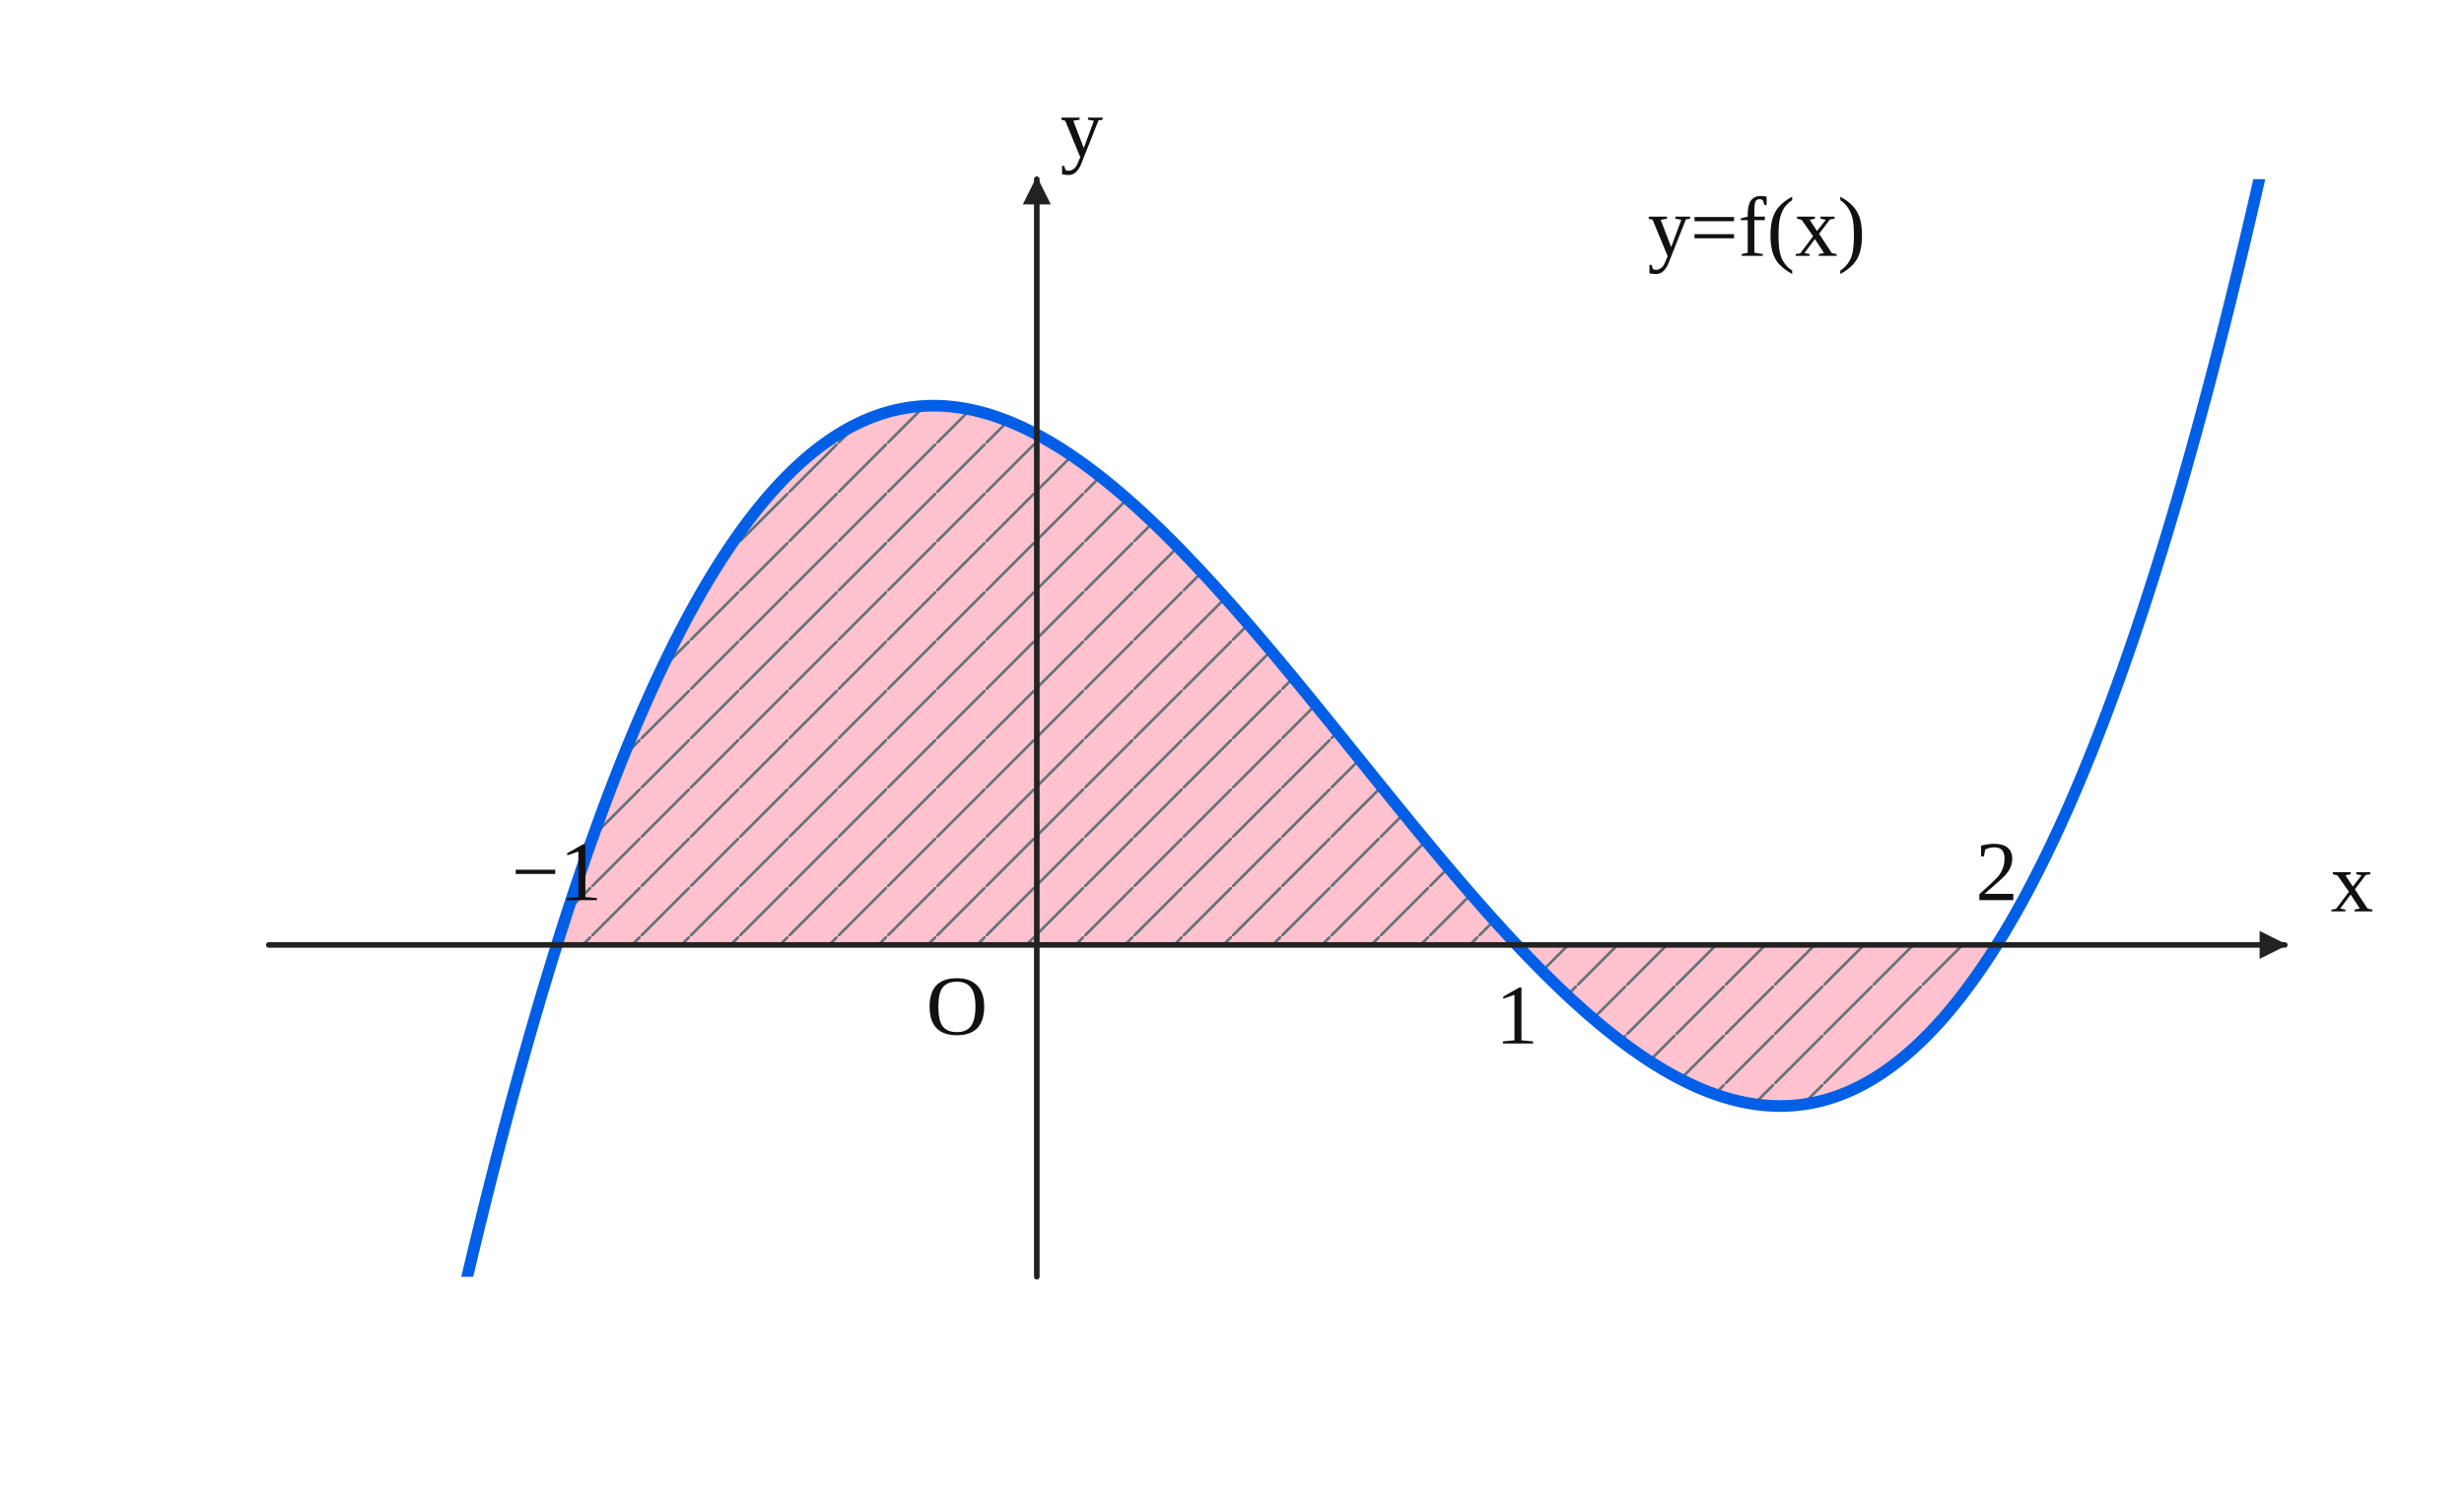
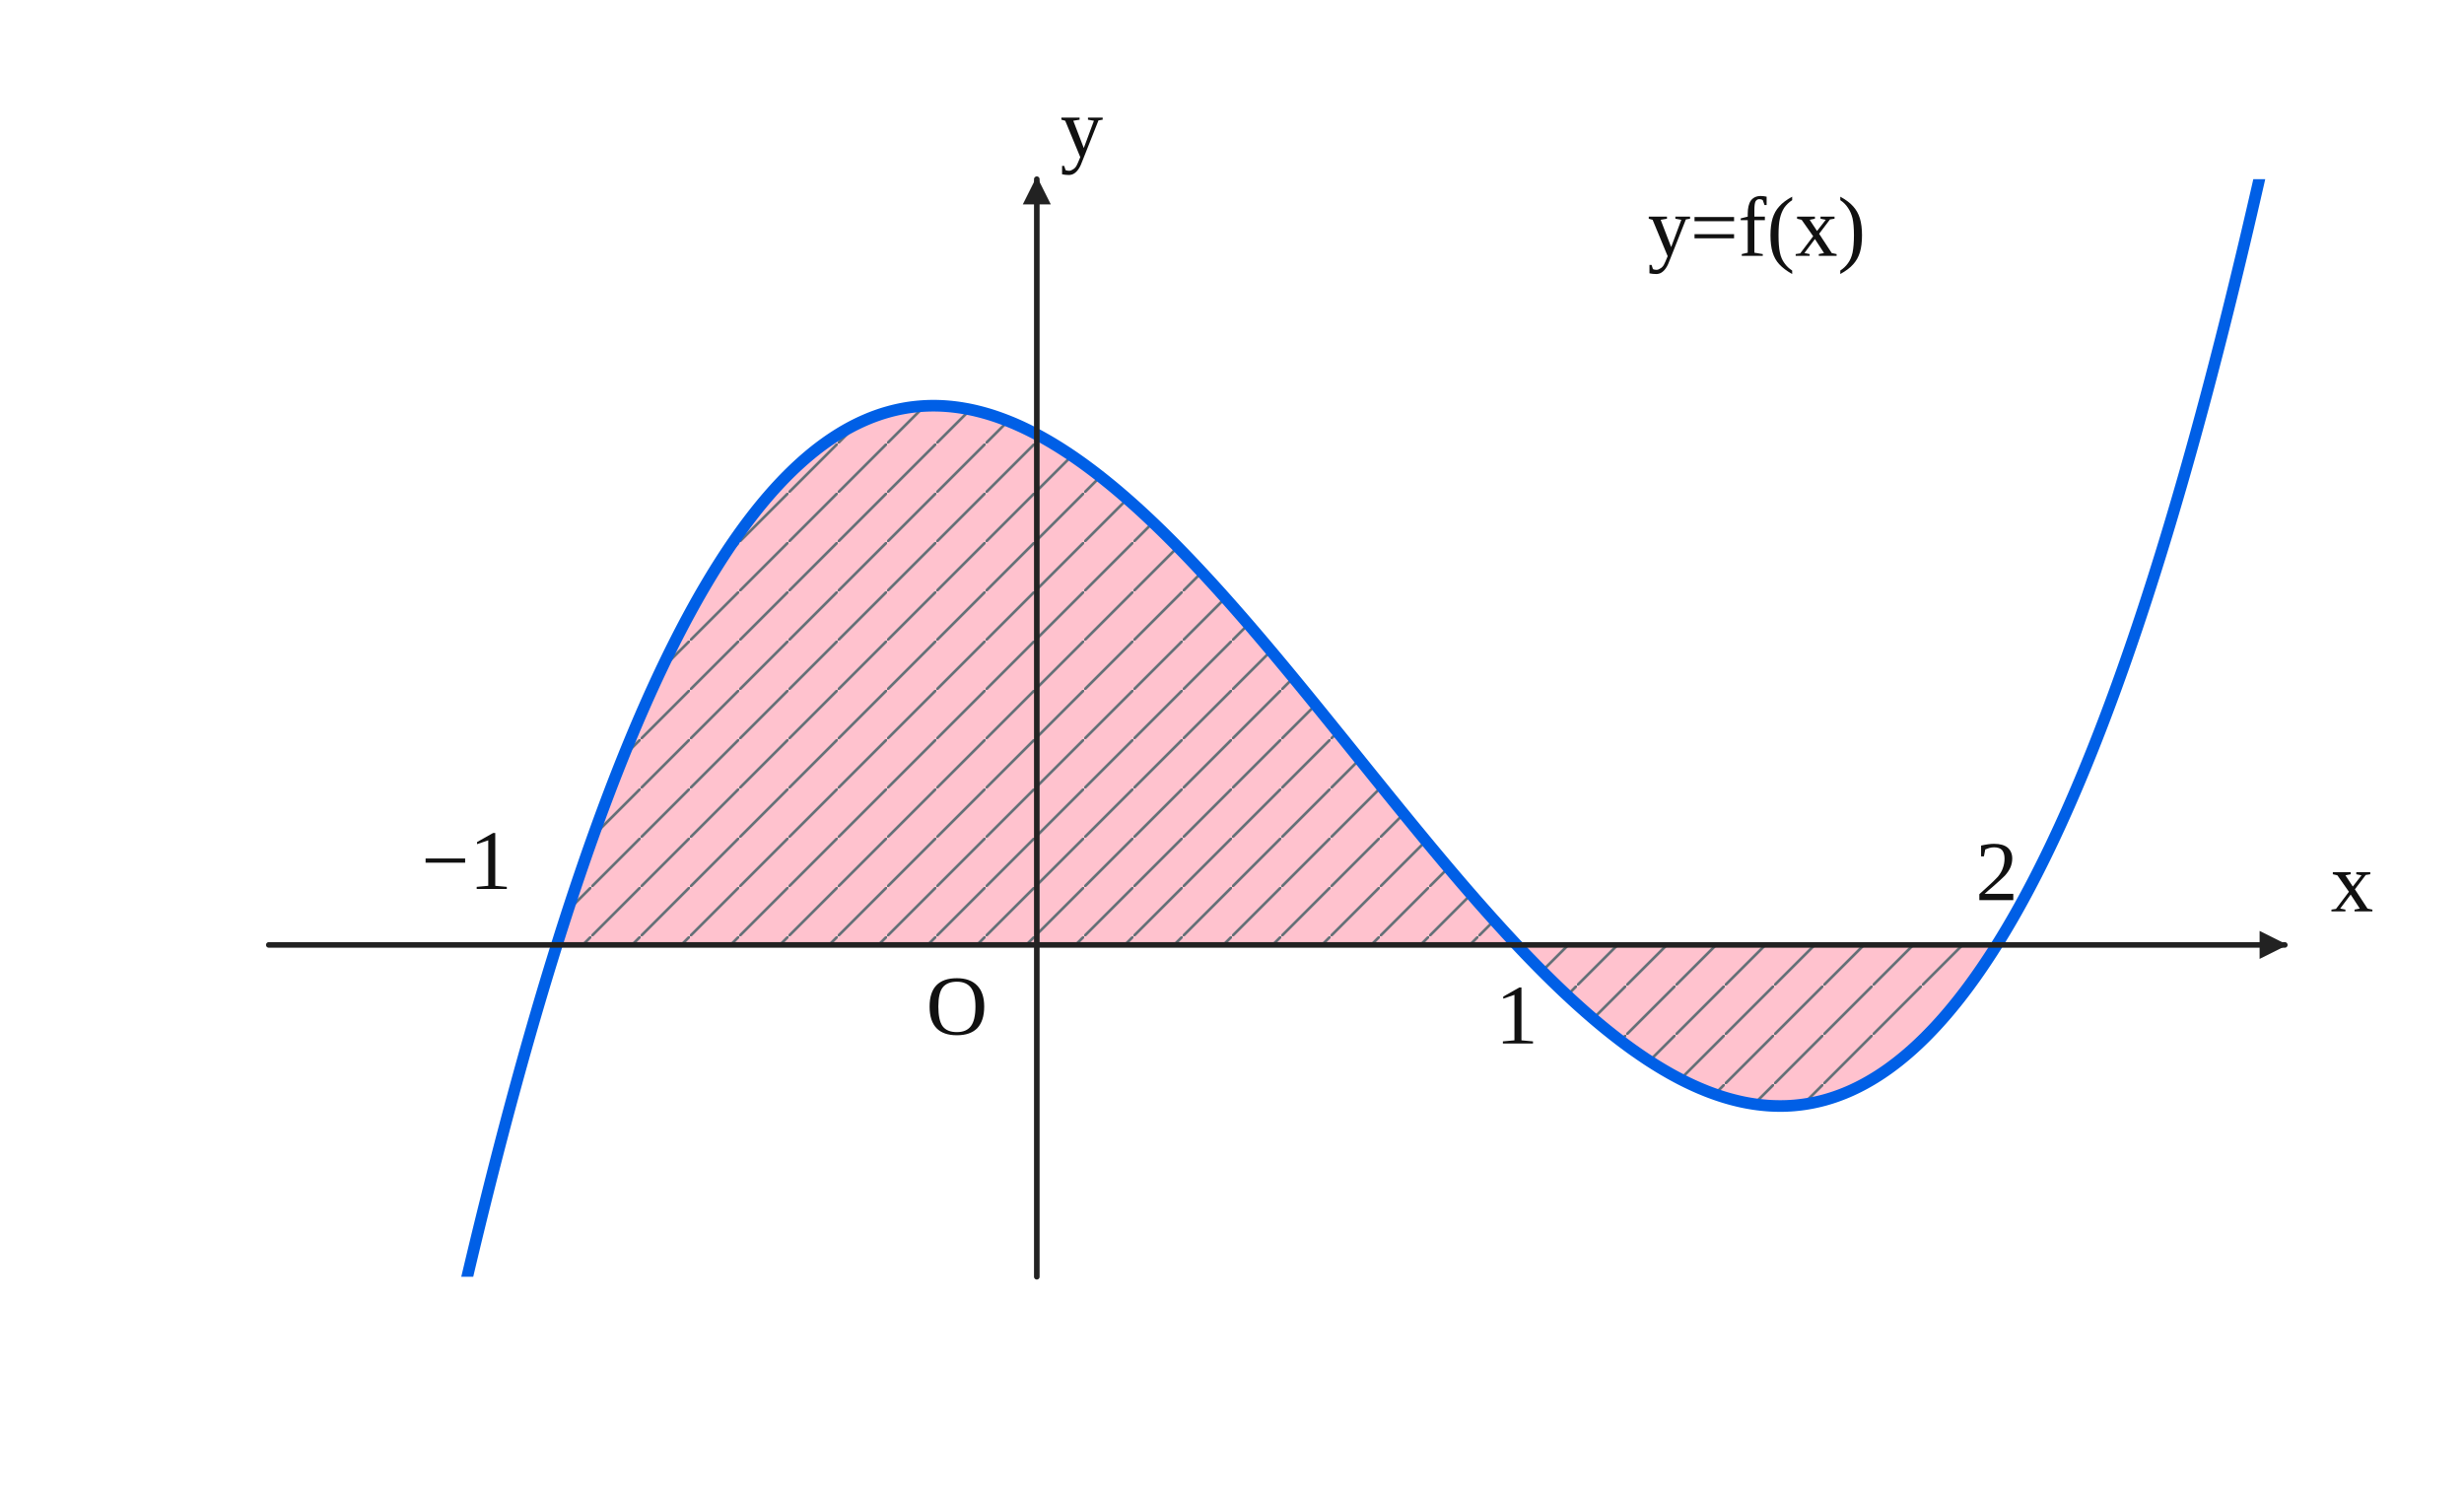
<svg xmlns="http://www.w3.org/2000/svg" width="110mm" height="67mm" viewBox="0 0 110 67">
  <defs>
    <clipPath id="clip">
      <rect x="12.0" y="8.0" width="90.0" height="49.0" />
    </clipPath>
    <marker id="arr" markerWidth="5" markerHeight="5" refX="4.5" refY="2.5" orient="auto">
      <path d="M0 0 L5 2.5 L0 5 Z" fill="#222" />
    </marker>
    <pattern id="hatch" width="2.2" height="2.2" patternUnits="userSpaceOnUse">
      <path d="M0 2.2 L2.2 0" stroke="#647077" stroke-width=".12" />
    </pattern>
  </defs>
  <g clip-path="url(#clip)">
    <path d="M24.857,42.186 L25.114,41.374 L25.371,40.578 L25.629,39.798 L25.886,39.034 L26.143,38.286 L26.400,37.554 L26.657,36.838 L26.914,36.137 L27.171,35.452 L27.429,34.782 L27.686,34.127 L27.943,33.488 L28.200,32.863 L28.457,32.254 L28.714,31.659 L28.971,31.078 L29.229,30.513 L29.486,29.961 L29.743,29.424 L30.000,28.901 L30.257,28.392 L30.514,27.897 L30.771,27.416 L31.029,26.949 L31.286,26.495 L31.543,26.054 L31.800,25.627 L32.057,25.213 L32.314,24.812 L32.571,24.425 L32.829,24.050 L33.086,23.687 L33.343,23.338 L33.600,23.001 L33.857,22.676 L34.114,22.364 L34.371,22.064 L34.629,21.775 L34.886,21.499 L35.143,21.235 L35.400,20.982 L35.657,20.741 L35.914,20.511 L36.171,20.292 L36.429,20.085 L36.686,19.889 L36.943,19.704 L37.200,19.530 L37.457,19.366 L37.714,19.213 L37.971,19.071 L38.229,18.939 L38.486,18.817 L38.743,18.705 L39.000,18.603 L39.257,18.512 L39.514,18.430 L39.771,18.358 L40.029,18.295 L40.286,18.242 L40.543,18.198 L40.800,18.163 L41.057,18.137 L41.314,18.121 L41.571,18.113 L41.829,18.114 L42.086,18.123 L42.343,18.141 L42.600,18.168 L42.857,18.202 L43.114,18.245 L43.371,18.296 L43.629,18.354 L43.886,18.421 L44.143,18.495 L44.400,18.577 L44.657,18.666 L44.914,18.762 L45.171,18.866 L45.429,18.977 L45.686,19.094 L45.943,19.219 L46.200,19.350 L46.457,19.488 L46.714,19.632 L46.971,19.783 L47.229,19.940 L47.486,20.103 L47.743,20.272 L48.000,20.447 L48.257,20.628 L48.514,20.814 L48.771,21.006 L49.029,21.203 L49.286,21.406 L49.543,21.614 L49.800,21.827 L50.057,22.045 L50.314,22.267 L50.571,22.495 L50.829,22.727 L51.086,22.963 L51.343,23.204 L51.600,23.449 L51.857,23.699 L52.114,23.952 L52.371,24.209 L52.629,24.470 L52.886,24.734 L53.143,25.002 L53.400,25.274 L53.657,25.548 L53.914,25.826 L54.171,26.107 L54.429,26.391 L54.686,26.678 L54.943,26.967 L55.200,27.260 L55.457,27.554 L55.714,27.851 L55.971,28.150 L56.229,28.451 L56.486,28.754 L56.743,29.059 L57.000,29.366 L57.257,29.675 L57.514,29.985 L57.771,30.296 L58.029,30.609 L58.286,30.923 L58.543,31.238 L58.800,31.553 L59.057,31.870 L59.314,32.187 L59.571,32.505 L59.829,32.824 L60.086,33.142 L60.343,33.461 L60.600,33.780 L60.857,34.100 L61.114,34.418 L61.371,34.737 L61.629,35.055 L61.886,35.373 L62.143,35.690 L62.400,36.007 L62.657,36.323 L62.914,36.637 L63.171,36.951 L63.429,37.263 L63.686,37.574 L63.943,37.884 L64.200,38.192 L64.457,38.499 L64.714,38.803 L64.971,39.106 L65.229,39.407 L65.486,39.705 L65.743,40.002 L66.000,40.296 L66.257,40.587 L66.514,40.876 L66.771,41.162 L67.029,41.445 L67.286,41.726 L67.543,42.003 L67.800,42.277 L68.057,42.548 L68.314,42.815 L68.571,43.079 L68.829,43.339 L69.086,43.595 L69.343,43.847 L69.600,44.096 L69.857,44.340 L70.114,44.580 L70.371,44.815 L70.629,45.046 L70.886,45.273 L71.143,45.494 L71.400,45.711 L71.657,45.923 L71.914,46.129 L72.171,46.331 L72.429,46.527 L72.686,46.718 L72.943,46.903 L73.200,47.082 L73.457,47.256 L73.714,47.424 L73.971,47.586 L74.229,47.741 L74.486,47.890 L74.743,48.033 L75.000,48.170 L75.257,48.299 L75.514,48.422 L75.771,48.539 L76.029,48.648 L76.286,48.750 L76.543,48.845 L76.800,48.932 L77.057,49.012 L77.314,49.085 L77.571,49.149 L77.829,49.206 L78.086,49.255 L78.343,49.296 L78.600,49.329 L78.857,49.354 L79.114,49.370 L79.371,49.377 L79.629,49.376 L79.886,49.367 L80.143,49.348 L80.400,49.320 L80.657,49.283 L80.914,49.237 L81.171,49.182 L81.429,49.117 L81.686,49.043 L81.943,48.959 L82.200,48.865 L82.457,48.761 L82.714,48.647 L82.971,48.523 L83.229,48.389 L83.486,48.244 L83.743,48.089 L84.000,47.923 L84.257,47.746 L84.514,47.558 L84.771,47.360 L85.029,47.150 L85.286,46.929 L85.543,46.697 L85.800,46.453 L86.057,46.198 L86.314,45.931 L86.571,45.652 L86.829,45.361 L87.086,45.058 L87.343,44.743 L87.600,44.415 L87.857,44.076 L88.114,43.723 L88.371,43.358 L88.629,42.980 L88.886,42.590 L89.143,42.186 L89.143,42.186 L88.886,42.186 L88.629,42.186 L88.371,42.186 L88.114,42.186 L87.857,42.186 L87.600,42.186 L87.343,42.186 L87.086,42.186 L86.829,42.186 L86.571,42.186 L86.314,42.186 L86.057,42.186 L85.800,42.186 L85.543,42.186 L85.286,42.186 L85.029,42.186 L84.771,42.186 L84.514,42.186 L84.257,42.186 L84.000,42.186 L83.743,42.186 L83.486,42.186 L83.229,42.186 L82.971,42.186 L82.714,42.186 L82.457,42.186 L82.200,42.186 L81.943,42.186 L81.686,42.186 L81.429,42.186 L81.171,42.186 L80.914,42.186 L80.657,42.186 L80.400,42.186 L80.143,42.186 L79.886,42.186 L79.629,42.186 L79.371,42.186 L79.114,42.186 L78.857,42.186 L78.600,42.186 L78.343,42.186 L78.086,42.186 L77.829,42.186 L77.571,42.186 L77.314,42.186 L77.057,42.186 L76.800,42.186 L76.543,42.186 L76.286,42.186 L76.029,42.186 L75.771,42.186 L75.514,42.186 L75.257,42.186 L75.000,42.186 L74.743,42.186 L74.486,42.186 L74.229,42.186 L73.971,42.186 L73.714,42.186 L73.457,42.186 L73.200,42.186 L72.943,42.186 L72.686,42.186 L72.429,42.186 L72.171,42.186 L71.914,42.186 L71.657,42.186 L71.400,42.186 L71.143,42.186 L70.886,42.186 L70.629,42.186 L70.371,42.186 L70.114,42.186 L69.857,42.186 L69.600,42.186 L69.343,42.186 L69.086,42.186 L68.829,42.186 L68.571,42.186 L68.314,42.186 L68.057,42.186 L67.800,42.186 L67.543,42.186 L67.286,42.186 L67.029,42.186 L66.771,42.186 L66.514,42.186 L66.257,42.186 L66.000,42.186 L65.743,42.186 L65.486,42.186 L65.229,42.186 L64.971,42.186 L64.714,42.186 L64.457,42.186 L64.200,42.186 L63.943,42.186 L63.686,42.186 L63.429,42.186 L63.171,42.186 L62.914,42.186 L62.657,42.186 L62.400,42.186 L62.143,42.186 L61.886,42.186 L61.629,42.186 L61.371,42.186 L61.114,42.186 L60.857,42.186 L60.600,42.186 L60.343,42.186 L60.086,42.186 L59.829,42.186 L59.571,42.186 L59.314,42.186 L59.057,42.186 L58.800,42.186 L58.543,42.186 L58.286,42.186 L58.029,42.186 L57.771,42.186 L57.514,42.186 L57.257,42.186 L57.000,42.186 L56.743,42.186 L56.486,42.186 L56.229,42.186 L55.971,42.186 L55.714,42.186 L55.457,42.186 L55.200,42.186 L54.943,42.186 L54.686,42.186 L54.429,42.186 L54.171,42.186 L53.914,42.186 L53.657,42.186 L53.400,42.186 L53.143,42.186 L52.886,42.186 L52.629,42.186 L52.371,42.186 L52.114,42.186 L51.857,42.186 L51.600,42.186 L51.343,42.186 L51.086,42.186 L50.829,42.186 L50.571,42.186 L50.314,42.186 L50.057,42.186 L49.800,42.186 L49.543,42.186 L49.286,42.186 L49.029,42.186 L48.771,42.186 L48.514,42.186 L48.257,42.186 L48.000,42.186 L47.743,42.186 L47.486,42.186 L47.229,42.186 L46.971,42.186 L46.714,42.186 L46.457,42.186 L46.200,42.186 L45.943,42.186 L45.686,42.186 L45.429,42.186 L45.171,42.186 L44.914,42.186 L44.657,42.186 L44.400,42.186 L44.143,42.186 L43.886,42.186 L43.629,42.186 L43.371,42.186 L43.114,42.186 L42.857,42.186 L42.600,42.186 L42.343,42.186 L42.086,42.186 L41.829,42.186 L41.571,42.186 L41.314,42.186 L41.057,42.186 L40.800,42.186 L40.543,42.186 L40.286,42.186 L40.029,42.186 L39.771,42.186 L39.514,42.186 L39.257,42.186 L39.000,42.186 L38.743,42.186 L38.486,42.186 L38.229,42.186 L37.971,42.186 L37.714,42.186 L37.457,42.186 L37.200,42.186 L36.943,42.186 L36.686,42.186 L36.429,42.186 L36.171,42.186 L35.914,42.186 L35.657,42.186 L35.400,42.186 L35.143,42.186 L34.886,42.186 L34.629,42.186 L34.371,42.186 L34.114,42.186 L33.857,42.186 L33.600,42.186 L33.343,42.186 L33.086,42.186 L32.829,42.186 L32.571,42.186 L32.314,42.186 L32.057,42.186 L31.800,42.186 L31.543,42.186 L31.286,42.186 L31.029,42.186 L30.771,42.186 L30.514,42.186 L30.257,42.186 L30.000,42.186 L29.743,42.186 L29.486,42.186 L29.229,42.186 L28.971,42.186 L28.714,42.186 L28.457,42.186 L28.200,42.186 L27.943,42.186 L27.686,42.186 L27.429,42.186 L27.171,42.186 L26.914,42.186 L26.657,42.186 L26.400,42.186 L26.143,42.186 L25.886,42.186 L25.629,42.186 L25.371,42.186 L25.114,42.186 L24.857,42.186 L24.857,42.186" fill="#FFC2CE" stroke="none" stroke-width="0" stroke-linejoin="round" stroke-linecap="round" />
    <path d="M24.857,42.186 L25.114,41.374 L25.371,40.578 L25.629,39.798 L25.886,39.034 L26.143,38.286 L26.400,37.554 L26.657,36.838 L26.914,36.137 L27.171,35.452 L27.429,34.782 L27.686,34.127 L27.943,33.488 L28.200,32.863 L28.457,32.254 L28.714,31.659 L28.971,31.078 L29.229,30.513 L29.486,29.961 L29.743,29.424 L30.000,28.901 L30.257,28.392 L30.514,27.897 L30.771,27.416 L31.029,26.949 L31.286,26.495 L31.543,26.054 L31.800,25.627 L32.057,25.213 L32.314,24.812 L32.571,24.425 L32.829,24.050 L33.086,23.687 L33.343,23.338 L33.600,23.001 L33.857,22.676 L34.114,22.364 L34.371,22.064 L34.629,21.775 L34.886,21.499 L35.143,21.235 L35.400,20.982 L35.657,20.741 L35.914,20.511 L36.171,20.292 L36.429,20.085 L36.686,19.889 L36.943,19.704 L37.200,19.530 L37.457,19.366 L37.714,19.213 L37.971,19.071 L38.229,18.939 L38.486,18.817 L38.743,18.705 L39.000,18.603 L39.257,18.512 L39.514,18.430 L39.771,18.358 L40.029,18.295 L40.286,18.242 L40.543,18.198 L40.800,18.163 L41.057,18.137 L41.314,18.121 L41.571,18.113 L41.829,18.114 L42.086,18.123 L42.343,18.141 L42.600,18.168 L42.857,18.202 L43.114,18.245 L43.371,18.296 L43.629,18.354 L43.886,18.421 L44.143,18.495 L44.400,18.577 L44.657,18.666 L44.914,18.762 L45.171,18.866 L45.429,18.977 L45.686,19.094 L45.943,19.219 L46.200,19.350 L46.457,19.488 L46.714,19.632 L46.971,19.783 L47.229,19.940 L47.486,20.103 L47.743,20.272 L48.000,20.447 L48.257,20.628 L48.514,20.814 L48.771,21.006 L49.029,21.203 L49.286,21.406 L49.543,21.614 L49.800,21.827 L50.057,22.045 L50.314,22.267 L50.571,22.495 L50.829,22.727 L51.086,22.963 L51.343,23.204 L51.600,23.449 L51.857,23.699 L52.114,23.952 L52.371,24.209 L52.629,24.470 L52.886,24.734 L53.143,25.002 L53.400,25.274 L53.657,25.548 L53.914,25.826 L54.171,26.107 L54.429,26.391 L54.686,26.678 L54.943,26.967 L55.200,27.260 L55.457,27.554 L55.714,27.851 L55.971,28.150 L56.229,28.451 L56.486,28.754 L56.743,29.059 L57.000,29.366 L57.257,29.675 L57.514,29.985 L57.771,30.296 L58.029,30.609 L58.286,30.923 L58.543,31.238 L58.800,31.553 L59.057,31.870 L59.314,32.187 L59.571,32.505 L59.829,32.824 L60.086,33.142 L60.343,33.461 L60.600,33.780 L60.857,34.100 L61.114,34.418 L61.371,34.737 L61.629,35.055 L61.886,35.373 L62.143,35.690 L62.400,36.007 L62.657,36.323 L62.914,36.637 L63.171,36.951 L63.429,37.263 L63.686,37.574 L63.943,37.884 L64.200,38.192 L64.457,38.499 L64.714,38.803 L64.971,39.106 L65.229,39.407 L65.486,39.705 L65.743,40.002 L66.000,40.296 L66.257,40.587 L66.514,40.876 L66.771,41.162 L67.029,41.445 L67.286,41.726 L67.543,42.003 L67.800,42.277 L68.057,42.548 L68.314,42.815 L68.571,43.079 L68.829,43.339 L69.086,43.595 L69.343,43.847 L69.600,44.096 L69.857,44.340 L70.114,44.580 L70.371,44.815 L70.629,45.046 L70.886,45.273 L71.143,45.494 L71.400,45.711 L71.657,45.923 L71.914,46.129 L72.171,46.331 L72.429,46.527 L72.686,46.718 L72.943,46.903 L73.200,47.082 L73.457,47.256 L73.714,47.424 L73.971,47.586 L74.229,47.741 L74.486,47.890 L74.743,48.033 L75.000,48.170 L75.257,48.299 L75.514,48.422 L75.771,48.539 L76.029,48.648 L76.286,48.750 L76.543,48.845 L76.800,48.932 L77.057,49.012 L77.314,49.085 L77.571,49.149 L77.829,49.206 L78.086,49.255 L78.343,49.296 L78.600,49.329 L78.857,49.354 L79.114,49.370 L79.371,49.377 L79.629,49.376 L79.886,49.367 L80.143,49.348 L80.400,49.320 L80.657,49.283 L80.914,49.237 L81.171,49.182 L81.429,49.117 L81.686,49.043 L81.943,48.959 L82.200,48.865 L82.457,48.761 L82.714,48.647 L82.971,48.523 L83.229,48.389 L83.486,48.244 L83.743,48.089 L84.000,47.923 L84.257,47.746 L84.514,47.558 L84.771,47.360 L85.029,47.150 L85.286,46.929 L85.543,46.697 L85.800,46.453 L86.057,46.198 L86.314,45.931 L86.571,45.652 L86.829,45.361 L87.086,45.058 L87.343,44.743 L87.600,44.415 L87.857,44.076 L88.114,43.723 L88.371,43.358 L88.629,42.980 L88.886,42.590 L89.143,42.186 L89.143,42.186 L88.886,42.186 L88.629,42.186 L88.371,42.186 L88.114,42.186 L87.857,42.186 L87.600,42.186 L87.343,42.186 L87.086,42.186 L86.829,42.186 L86.571,42.186 L86.314,42.186 L86.057,42.186 L85.800,42.186 L85.543,42.186 L85.286,42.186 L85.029,42.186 L84.771,42.186 L84.514,42.186 L84.257,42.186 L84.000,42.186 L83.743,42.186 L83.486,42.186 L83.229,42.186 L82.971,42.186 L82.714,42.186 L82.457,42.186 L82.200,42.186 L81.943,42.186 L81.686,42.186 L81.429,42.186 L81.171,42.186 L80.914,42.186 L80.657,42.186 L80.400,42.186 L80.143,42.186 L79.886,42.186 L79.629,42.186 L79.371,42.186 L79.114,42.186 L78.857,42.186 L78.600,42.186 L78.343,42.186 L78.086,42.186 L77.829,42.186 L77.571,42.186 L77.314,42.186 L77.057,42.186 L76.800,42.186 L76.543,42.186 L76.286,42.186 L76.029,42.186 L75.771,42.186 L75.514,42.186 L75.257,42.186 L75.000,42.186 L74.743,42.186 L74.486,42.186 L74.229,42.186 L73.971,42.186 L73.714,42.186 L73.457,42.186 L73.200,42.186 L72.943,42.186 L72.686,42.186 L72.429,42.186 L72.171,42.186 L71.914,42.186 L71.657,42.186 L71.400,42.186 L71.143,42.186 L70.886,42.186 L70.629,42.186 L70.371,42.186 L70.114,42.186 L69.857,42.186 L69.600,42.186 L69.343,42.186 L69.086,42.186 L68.829,42.186 L68.571,42.186 L68.314,42.186 L68.057,42.186 L67.800,42.186 L67.543,42.186 L67.286,42.186 L67.029,42.186 L66.771,42.186 L66.514,42.186 L66.257,42.186 L66.000,42.186 L65.743,42.186 L65.486,42.186 L65.229,42.186 L64.971,42.186 L64.714,42.186 L64.457,42.186 L64.200,42.186 L63.943,42.186 L63.686,42.186 L63.429,42.186 L63.171,42.186 L62.914,42.186 L62.657,42.186 L62.400,42.186 L62.143,42.186 L61.886,42.186 L61.629,42.186 L61.371,42.186 L61.114,42.186 L60.857,42.186 L60.600,42.186 L60.343,42.186 L60.086,42.186 L59.829,42.186 L59.571,42.186 L59.314,42.186 L59.057,42.186 L58.800,42.186 L58.543,42.186 L58.286,42.186 L58.029,42.186 L57.771,42.186 L57.514,42.186 L57.257,42.186 L57.000,42.186 L56.743,42.186 L56.486,42.186 L56.229,42.186 L55.971,42.186 L55.714,42.186 L55.457,42.186 L55.200,42.186 L54.943,42.186 L54.686,42.186 L54.429,42.186 L54.171,42.186 L53.914,42.186 L53.657,42.186 L53.400,42.186 L53.143,42.186 L52.886,42.186 L52.629,42.186 L52.371,42.186 L52.114,42.186 L51.857,42.186 L51.600,42.186 L51.343,42.186 L51.086,42.186 L50.829,42.186 L50.571,42.186 L50.314,42.186 L50.057,42.186 L49.800,42.186 L49.543,42.186 L49.286,42.186 L49.029,42.186 L48.771,42.186 L48.514,42.186 L48.257,42.186 L48.000,42.186 L47.743,42.186 L47.486,42.186 L47.229,42.186 L46.971,42.186 L46.714,42.186 L46.457,42.186 L46.200,42.186 L45.943,42.186 L45.686,42.186 L45.429,42.186 L45.171,42.186 L44.914,42.186 L44.657,42.186 L44.400,42.186 L44.143,42.186 L43.886,42.186 L43.629,42.186 L43.371,42.186 L43.114,42.186 L42.857,42.186 L42.600,42.186 L42.343,42.186 L42.086,42.186 L41.829,42.186 L41.571,42.186 L41.314,42.186 L41.057,42.186 L40.800,42.186 L40.543,42.186 L40.286,42.186 L40.029,42.186 L39.771,42.186 L39.514,42.186 L39.257,42.186 L39.000,42.186 L38.743,42.186 L38.486,42.186 L38.229,42.186 L37.971,42.186 L37.714,42.186 L37.457,42.186 L37.200,42.186 L36.943,42.186 L36.686,42.186 L36.429,42.186 L36.171,42.186 L35.914,42.186 L35.657,42.186 L35.400,42.186 L35.143,42.186 L34.886,42.186 L34.629,42.186 L34.371,42.186 L34.114,42.186 L33.857,42.186 L33.600,42.186 L33.343,42.186 L33.086,42.186 L32.829,42.186 L32.571,42.186 L32.314,42.186 L32.057,42.186 L31.800,42.186 L31.543,42.186 L31.286,42.186 L31.029,42.186 L30.771,42.186 L30.514,42.186 L30.257,42.186 L30.000,42.186 L29.743,42.186 L29.486,42.186 L29.229,42.186 L28.971,42.186 L28.714,42.186 L28.457,42.186 L28.200,42.186 L27.943,42.186 L27.686,42.186 L27.429,42.186 L27.171,42.186 L26.914,42.186 L26.657,42.186 L26.400,42.186 L26.143,42.186 L25.886,42.186 L25.629,42.186 L25.371,42.186 L25.114,42.186 L24.857,42.186 L24.857,42.186" fill="url(#hatch)" stroke="none" stroke-width="0" stroke-linejoin="round" stroke-linecap="round" />
  </g>
  <g clip-path="url(#clip)">
    <path d="M12.000,106.182 L12.150,105.143 L12.300,104.111 L12.450,103.086 L12.600,102.069 L12.750,101.060 L12.900,100.058 L13.050,99.064 L13.200,98.076 L13.350,97.097 L13.500,96.125 L13.650,95.160 L13.800,94.202 L13.950,93.252 L14.100,92.309 L14.250,91.373 L14.400,90.445 L14.550,89.523 L14.700,88.609 L14.850,87.702 L15.000,86.803 L15.150,85.910 L15.300,85.025 L15.450,84.146 L15.600,83.275 L15.750,82.410 L15.900,81.553 L16.050,80.703 L16.200,79.859 L16.350,79.023 L16.500,78.193 L16.650,77.371 L16.800,76.555 L16.950,75.746 L17.100,74.944 L17.250,74.148 L17.400,73.360 L17.550,72.578 L17.700,71.803 L17.850,71.035 L18.000,70.273 L18.150,69.518 L18.300,68.769 L18.450,68.028 L18.600,67.292 L18.750,66.564 L18.900,65.842 L19.050,65.126 L19.200,64.417 L19.350,63.714 L19.500,63.018 L19.650,62.328 L19.800,61.645 L19.950,60.968 L20.100,60.297 L20.250,59.633 L20.400,58.975 L20.550,58.323 L20.700,57.678 L20.850,57.039 L21.000,56.406 L21.150,55.779 L21.300,55.158 L21.450,54.543 L21.600,53.935 L21.750,53.333 L21.900,52.736 L22.050,52.146 L22.200,51.562 L22.350,50.984 L22.500,50.412 L22.650,49.845 L22.800,49.285 L22.950,48.731 L23.100,48.182 L23.250,47.639 L23.400,47.102 L23.550,46.571 L23.700,46.046 L23.850,45.527 L24.000,45.013 L24.150,44.505 L24.300,44.002 L24.450,43.506 L24.600,43.015 L24.750,42.529 L24.900,42.050 L25.050,41.575 L25.200,41.107 L25.350,40.643 L25.500,40.186 L25.650,39.734 L25.800,39.287 L25.950,38.846 L26.100,38.410 L26.250,37.979 L26.400,37.554 L26.550,37.135 L26.700,36.720 L26.850,36.311 L27.000,35.907 L27.150,35.509 L27.300,35.115 L27.450,34.727 L27.600,34.344 L27.750,33.966 L27.900,33.593 L28.050,33.226 L28.200,32.863 L28.350,32.506 L28.500,32.153 L28.650,31.806 L28.800,31.464 L28.950,31.126 L29.100,30.794 L29.250,30.466 L29.400,30.143 L29.550,29.826 L29.700,29.513 L29.850,29.204 L30.000,28.901 L30.150,28.603 L30.300,28.309 L30.450,28.020 L30.600,27.735 L30.750,27.456 L30.900,27.181 L31.050,26.910 L31.200,26.644 L31.350,26.383 L31.500,26.127 L31.650,25.875 L31.800,25.627 L31.950,25.384 L32.100,25.146 L32.250,24.911 L32.400,24.682 L32.550,24.456 L32.700,24.236 L32.850,24.019 L33.000,23.807 L33.150,23.599 L33.300,23.395 L33.450,23.196 L33.600,23.001 L33.750,22.810 L33.900,22.623 L34.050,22.441 L34.200,22.262 L34.350,22.088 L34.500,21.918 L34.650,21.752 L34.800,21.590 L34.950,21.432 L35.100,21.278 L35.250,21.128 L35.400,20.982 L35.550,20.840 L35.700,20.702 L35.850,20.567 L36.000,20.437 L36.150,20.310 L36.300,20.187 L36.450,20.068 L36.600,19.953 L36.750,19.842 L36.900,19.734 L37.050,19.630 L37.200,19.530 L37.350,19.433 L37.500,19.340 L37.650,19.250 L37.800,19.164 L37.950,19.082 L38.100,19.003 L38.250,18.928 L38.400,18.856 L38.550,18.788 L38.700,18.723 L38.850,18.661 L39.000,18.603 L39.150,18.549 L39.300,18.497 L39.450,18.449 L39.600,18.405 L39.750,18.363 L39.900,18.325 L40.050,18.290 L40.200,18.258 L40.350,18.230 L40.500,18.204 L40.650,18.182 L40.800,18.163 L40.950,18.147 L41.100,18.134 L41.250,18.124 L41.400,18.117 L41.550,18.113 L41.700,18.112 L41.850,18.114 L42.000,18.119 L42.150,18.127 L42.300,18.138 L42.450,18.151 L42.600,18.168 L42.750,18.187 L42.900,18.209 L43.050,18.234 L43.200,18.261 L43.350,18.291 L43.500,18.324 L43.650,18.360 L43.800,18.398 L43.950,18.439 L44.100,18.482 L44.250,18.528 L44.400,18.577 L44.550,18.628 L44.700,18.682 L44.850,18.738 L45.000,18.796 L45.150,18.857 L45.300,18.920 L45.450,18.986 L45.600,19.054 L45.750,19.125 L45.900,19.198 L46.050,19.273 L46.200,19.350 L46.350,19.430 L46.500,19.512 L46.650,19.596 L46.800,19.682 L46.950,19.770 L47.100,19.861 L47.250,19.953 L47.400,20.048 L47.550,20.145 L47.700,20.243 L47.850,20.344 L48.000,20.447 L48.150,20.552 L48.300,20.658 L48.450,20.767 L48.600,20.878 L48.750,20.990 L48.900,21.104 L49.050,21.220 L49.200,21.338 L49.350,21.458 L49.500,21.579 L49.650,21.702 L49.800,21.827 L49.950,21.953 L50.100,22.082 L50.250,22.211 L50.400,22.343 L50.550,22.476 L50.700,22.610 L50.850,22.746 L51.000,22.884 L51.150,23.023 L51.300,23.164 L51.450,23.306 L51.600,23.449 L51.750,23.594 L51.900,23.740 L52.050,23.888 L52.200,24.037 L52.350,24.187 L52.500,24.339 L52.650,24.492 L52.800,24.646 L52.950,24.801 L53.100,24.957 L53.250,25.115 L53.400,25.274 L53.550,25.434 L53.700,25.595 L53.850,25.757 L54.000,25.920 L54.150,26.084 L54.300,26.249 L54.450,26.415 L54.600,26.582 L54.750,26.750 L54.900,26.919 L55.050,27.089 L55.200,27.260 L55.350,27.431 L55.500,27.603 L55.650,27.776 L55.800,27.950 L55.950,28.125 L56.100,28.300 L56.250,28.476 L56.400,28.653 L56.550,28.830 L56.700,29.008 L56.850,29.187 L57.000,29.366 L57.150,29.546 L57.300,29.726 L57.450,29.907 L57.600,30.088 L57.750,30.270 L57.900,30.452 L58.050,30.635 L58.200,30.818 L58.350,31.001 L58.500,31.185 L58.650,31.369 L58.800,31.553 L58.950,31.738 L59.100,31.923 L59.250,32.108 L59.400,32.293 L59.550,32.479 L59.700,32.665 L59.850,32.850 L60.000,33.036 L60.150,33.222 L60.300,33.408 L60.450,33.594 L60.600,33.780 L60.750,33.967 L60.900,34.153 L61.050,34.339 L61.200,34.525 L61.350,34.711 L61.500,34.896 L61.650,35.082 L61.800,35.267 L61.950,35.453 L62.100,35.638 L62.250,35.822 L62.400,36.007 L62.550,36.191 L62.700,36.375 L62.850,36.559 L63.000,36.742 L63.150,36.925 L63.300,37.107 L63.450,37.289 L63.600,37.471 L63.750,37.652 L63.900,37.833 L64.050,38.013 L64.200,38.192 L64.350,38.371 L64.500,38.550 L64.650,38.727 L64.800,38.904 L64.950,39.081 L65.100,39.257 L65.250,39.432 L65.400,39.606 L65.550,39.780 L65.700,39.952 L65.850,40.125 L66.000,40.296 L66.150,40.466 L66.300,40.635 L66.450,40.804 L66.600,40.972 L66.750,41.138 L66.900,41.304 L67.050,41.469 L67.200,41.633 L67.350,41.795 L67.500,41.957 L67.650,42.118 L67.800,42.277 L67.950,42.435 L68.100,42.593 L68.250,42.749 L68.400,42.903 L68.550,43.057 L68.700,43.209 L68.850,43.360 L69.000,43.510 L69.150,43.658 L69.300,43.806 L69.450,43.951 L69.600,44.096 L69.750,44.239 L69.900,44.380 L70.050,44.520 L70.200,44.659 L70.350,44.796 L70.500,44.931 L70.650,45.065 L70.800,45.198 L70.950,45.328 L71.100,45.458 L71.250,45.585 L71.400,45.711 L71.550,45.835 L71.700,45.958 L71.850,46.078 L72.000,46.197 L72.150,46.314 L72.300,46.430 L72.450,46.543 L72.600,46.655 L72.750,46.765 L72.900,46.873 L73.050,46.978 L73.200,47.082 L73.350,47.184 L73.500,47.285 L73.650,47.383 L73.800,47.478 L73.950,47.572 L74.100,47.664 L74.250,47.754 L74.400,47.841 L74.550,47.927 L74.700,48.010 L74.850,48.091 L75.000,48.170 L75.150,48.246 L75.300,48.320 L75.450,48.392 L75.600,48.462 L75.750,48.529 L75.900,48.594 L76.050,48.656 L76.200,48.717 L76.350,48.774 L76.500,48.829 L76.650,48.882 L76.800,48.932 L76.950,48.980 L77.100,49.025 L77.250,49.067 L77.400,49.107 L77.550,49.144 L77.700,49.179 L77.850,49.211 L78.000,49.240 L78.150,49.266 L78.300,49.290 L78.450,49.311 L78.600,49.329 L78.750,49.344 L78.900,49.357 L79.050,49.367 L79.200,49.373 L79.350,49.377 L79.500,49.378 L79.650,49.376 L79.800,49.371 L79.950,49.363 L80.100,49.352 L80.250,49.337 L80.400,49.320 L80.550,49.300 L80.700,49.276 L80.850,49.250 L81.000,49.220 L81.150,49.187 L81.300,49.151 L81.450,49.112 L81.600,49.069 L81.750,49.023 L81.900,48.974 L82.050,48.921 L82.200,48.865 L82.350,48.806 L82.500,48.743 L82.650,48.677 L82.800,48.607 L82.950,48.534 L83.100,48.457 L83.250,48.377 L83.400,48.293 L83.550,48.206 L83.700,48.115 L83.850,48.021 L84.000,47.923 L84.150,47.821 L84.300,47.716 L84.450,47.606 L84.600,47.493 L84.750,47.377 L84.900,47.256 L85.050,47.132 L85.200,47.004 L85.350,46.872 L85.500,46.736 L85.650,46.597 L85.800,46.453 L85.950,46.306 L86.100,46.154 L86.250,45.998 L86.400,45.839 L86.550,45.675 L86.700,45.508 L86.850,45.336 L87.000,45.160 L87.150,44.980 L87.300,44.796 L87.450,44.608 L87.600,44.415 L87.750,44.219 L87.900,44.018 L88.050,43.812 L88.200,43.603 L88.350,43.389 L88.500,43.171 L88.650,42.948 L88.800,42.721 L88.950,42.490 L89.100,42.254 L89.250,42.014 L89.400,41.769 L89.550,41.520 L89.700,41.266 L89.850,41.008 L90.000,40.745 L90.150,40.477 L90.300,40.205 L90.450,39.929 L90.600,39.647 L90.750,39.361 L90.900,39.070 L91.050,38.774 L91.200,38.474 L91.350,38.169 L91.500,37.859 L91.650,37.544 L91.800,37.224 L91.950,36.900 L92.100,36.570 L92.250,36.236 L92.400,35.897 L92.550,35.552 L92.700,35.203 L92.850,34.849 L93.000,34.489 L93.150,34.125 L93.300,33.755 L93.450,33.381 L93.600,33.001 L93.750,32.616 L93.900,32.226 L94.050,31.830 L94.200,31.430 L94.350,31.024 L94.500,30.613 L94.650,30.196 L94.800,29.774 L94.950,29.347 L95.100,28.915 L95.250,28.477 L95.400,28.034 L95.550,27.585 L95.700,27.131 L95.850,26.671 L96.000,26.206 L96.150,25.735 L96.300,25.258 L96.450,24.777 L96.600,24.289 L96.750,23.796 L96.900,23.297 L97.050,22.792 L97.200,22.282 L97.350,21.766 L97.500,21.245 L97.650,20.717 L97.800,20.184 L97.950,19.645 L98.100,19.100 L98.250,18.549 L98.400,17.992 L98.550,17.430 L98.700,16.861 L98.850,16.287 L99.000,15.706 L99.150,15.120 L99.300,14.527 L99.450,13.929 L99.600,13.324 L99.750,12.713 L99.900,12.096 L100.050,11.473 L100.200,10.844 L100.350,10.209 L100.500,9.567 L100.650,8.919 L100.800,8.265 L100.950,7.605 L101.100,6.938 L101.250,6.265 L101.400,5.585 L101.550,4.900 L101.700,4.207 L101.850,3.509 L102.000,2.804" fill="none" stroke="#005FE6" stroke-width="0.52" stroke-linejoin="round" stroke-linecap="round" />
  </g>
  <path d="M12.000,42.186 L102.000,42.186" fill="none" stroke="#222" stroke-width="0.25" stroke-linejoin="round" stroke-linecap="round" marker-end="url(#arr)" />
  <path d="M46.286,57.000 L46.286,8.000" fill="none" stroke="#222" stroke-width="0.25" stroke-linejoin="round" stroke-linecap="round" marker-end="url(#arr)" />
  <text x="105.000" y="40.686" text-anchor="middle" font-family="Times New Roman" font-size="3.8" fill="#111">x</text>
  <text x="48.286" y="7.000" text-anchor="middle" font-family="Times New Roman" font-size="3.8" fill="#111">y</text>
  <text x="44.086" y="46.186" text-anchor="end" font-family="Times New Roman" font-size="3.8" fill="#111">O</text>
-   <text x="24.857" y="40.186" text-anchor="middle" font-family="Times New Roman" font-size="3.8" fill="#111">−1</text>
  <text x="67.714" y="46.586" text-anchor="middle" font-family="Times New Roman" font-size="3.8" fill="#111">1</text>
  <text x="89.143" y="40.186" text-anchor="middle" font-family="Times New Roman" font-size="3.8" fill="#111">2</text>
+   <text x="22.857" y="39.686" text-anchor="end" font-family="Times New Roman" font-size="3.8" fill="#111">−1</text>
  <text x="78.429" y="11.419" text-anchor="middle" font-family="Times New Roman" font-size="3.8" fill="#111">y=f(x)</text>
</svg>
